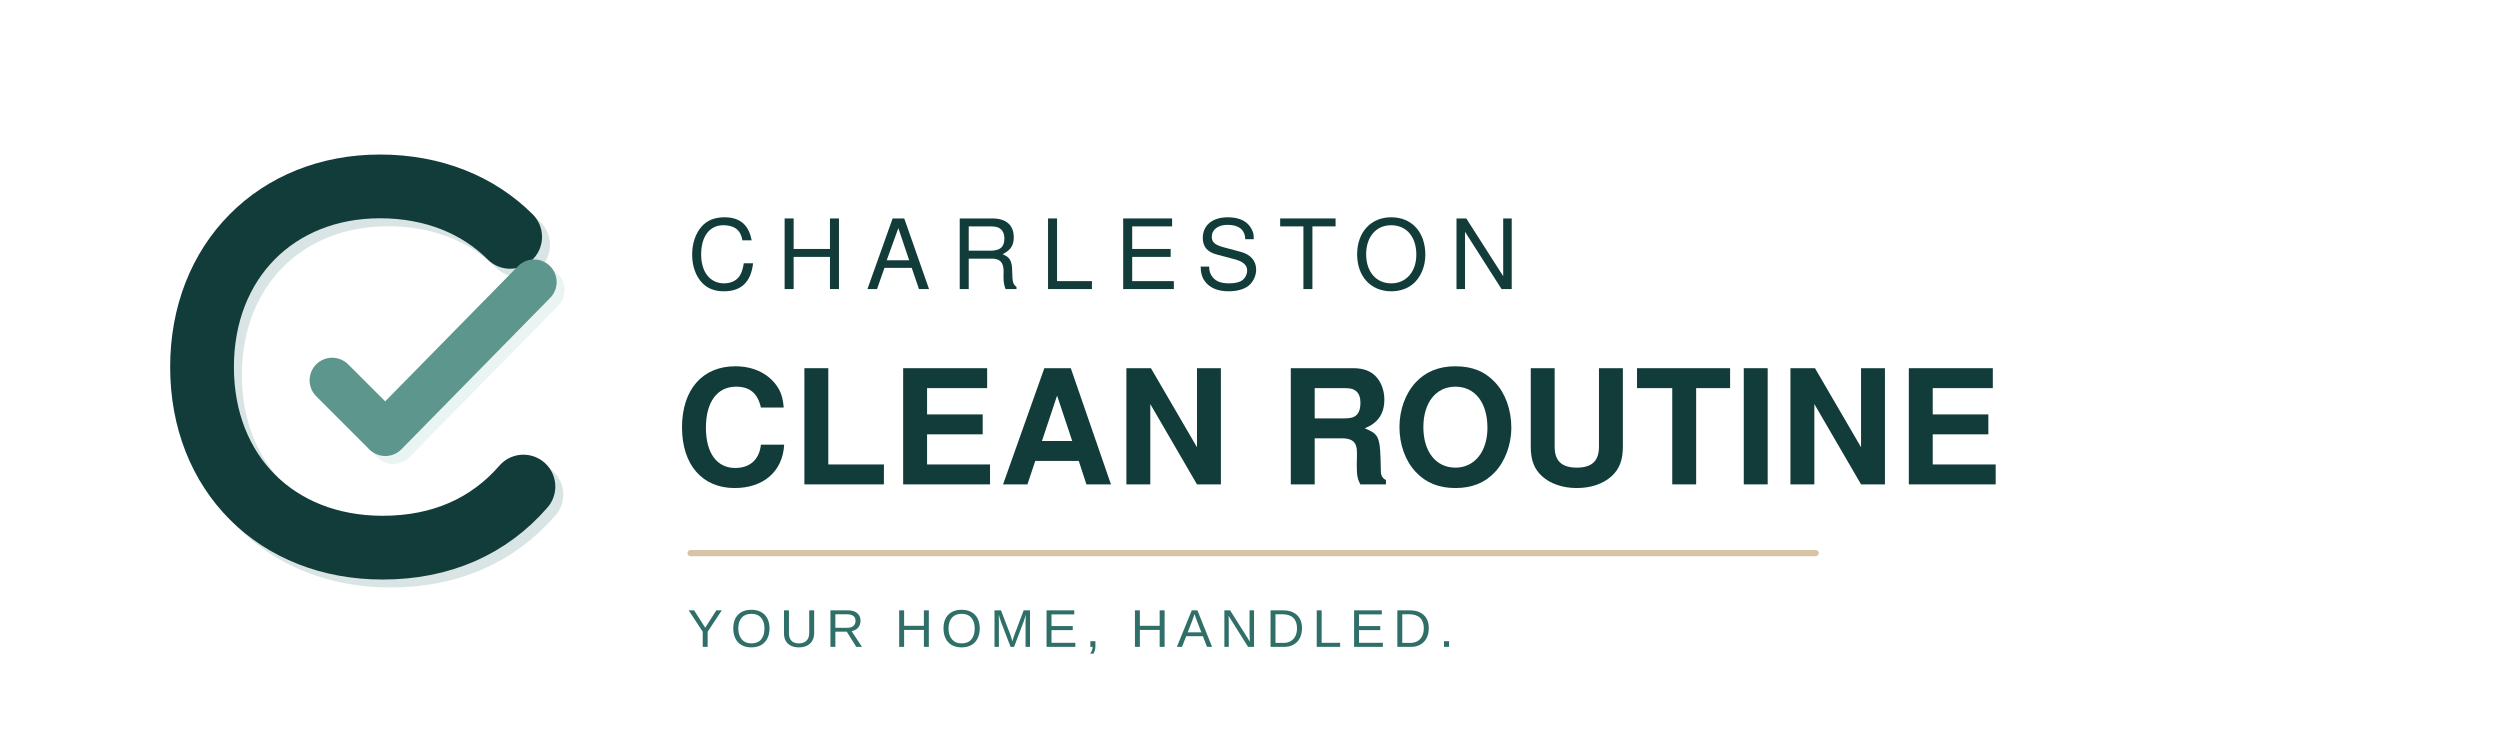
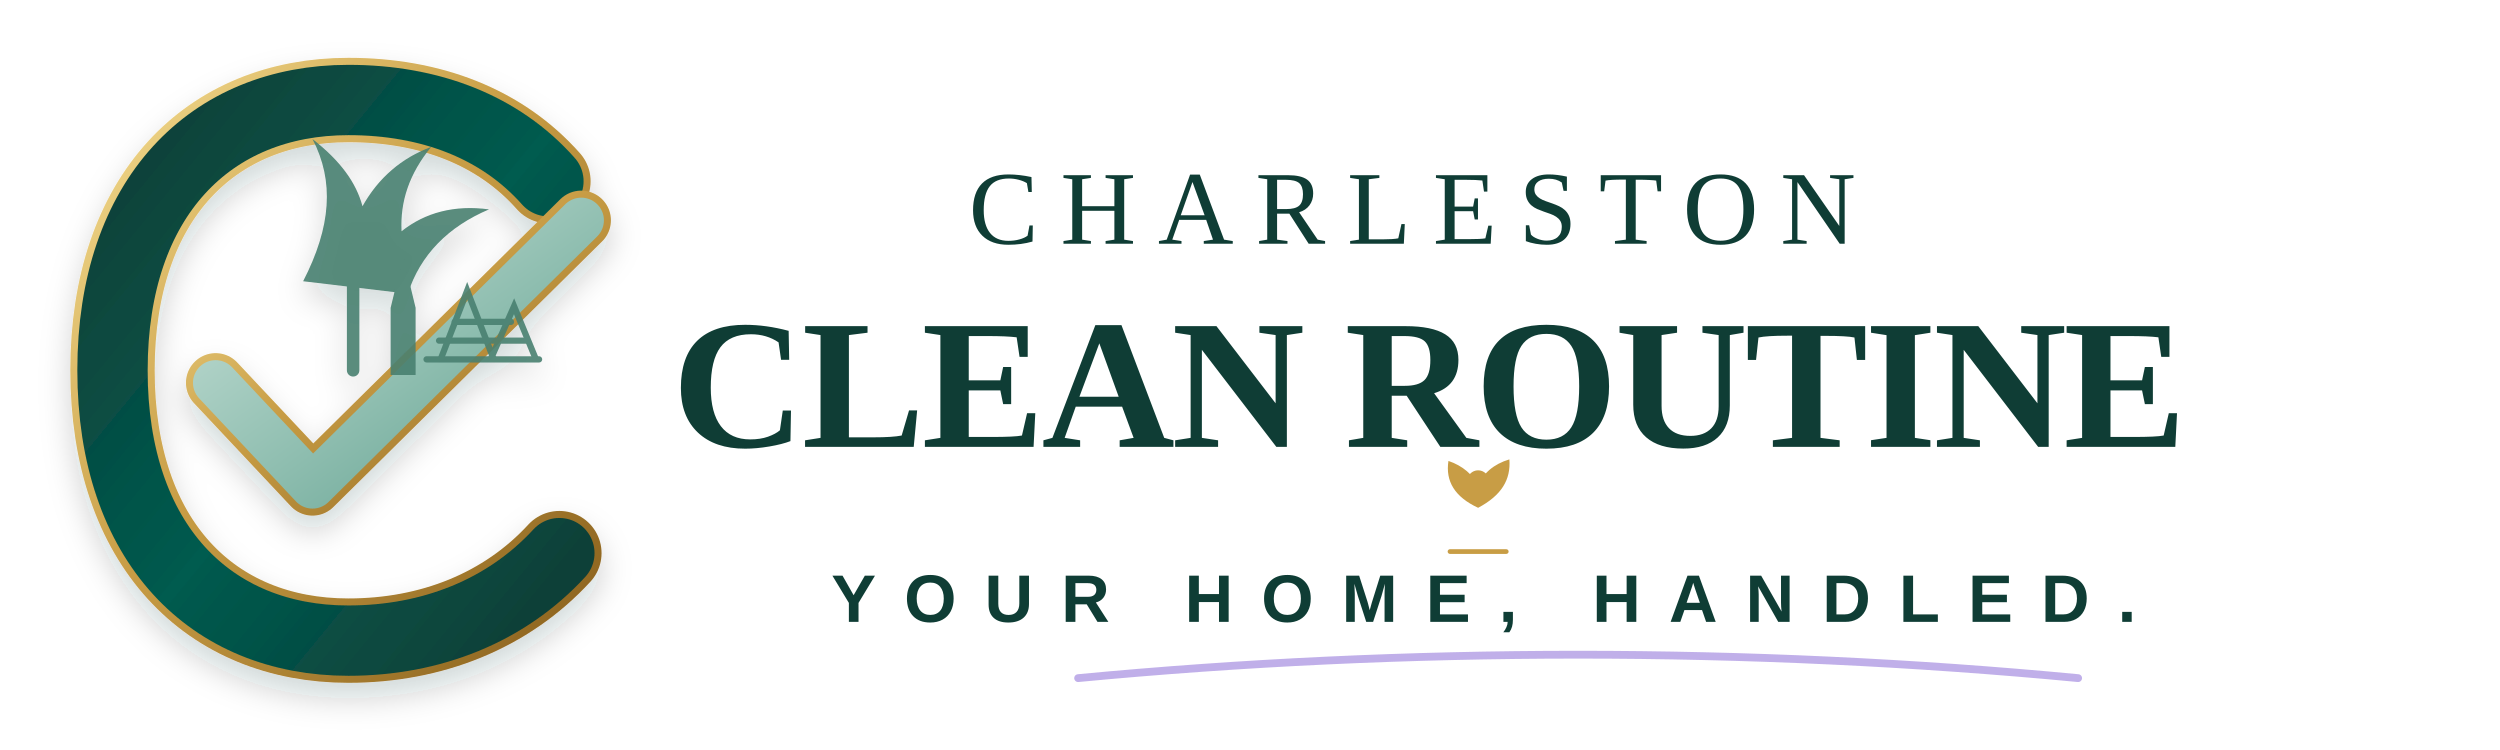
- <svg xmlns="http://www.w3.org/2000/svg" width="1600" height="480" viewBox="0 0 1600 480" role="img" aria-labelledby="title desc" version="1.1" id="svg20">
-   <defs id="defs24" />
-   <g transform="matrix(1.7,0,0,1.7,80,70)" id="g8">
-     <g opacity="0.18" transform="translate(3 3)">
-       <path d="M 145,48 C 133,36 116,29 96,29 57,29 29,57 29,97 c 0,40 28,68 68,68 22,0 40,-8 53,-23" fill="none" stroke="#2F6F68" stroke-width="24" stroke-linecap="round" />
-       <path d="m 78,102 20,20 56,-57" fill="none" stroke="#8CC2B8" stroke-width="17" stroke-linecap="round" stroke-linejoin="round" />
-     </g>
-     <path d="M 145,48 C 133,36 116,29 96,29 57,29 29,57 29,97 c 0,40 28,68 68,68 22,0 40,-8 53,-23" fill="none" stroke="#123c3a" stroke-width="24" stroke-linecap="round" id="path4" />
-     <path d="m 78,102 20,20 56,-57" fill="none" stroke="#5d968c" stroke-width="17" stroke-linecap="round" stroke-linejoin="round" id="path6" />
-   </g>
-   <g fill="#123c3a" font-family="'Nimbus Sans', Arial, Helvetica, sans-serif" id="g14">
-     <g aria-label="CHARLESTON" id="text10" style="font-size:62px;letter-spacing:13">
-       <path d="m 481.044,153.814 c -1.798,-9.92 -7.502,-14.756 -17.422,-14.756 -6.076,0 -10.974,1.922 -14.322,5.642 -4.092,4.464 -6.324,10.912 -6.324,18.228 0,7.44 2.294,13.826 6.51,18.228 3.534,3.596 7.998,5.27 13.888,5.27 11.036,0 17.236,-5.952 18.6,-17.918 h -5.952 c -0.496,3.1 -1.116,5.208 -2.046,7.006 -1.86,3.72 -5.704,5.828 -10.54,5.828 -8.99,0 -14.694,-7.192 -14.694,-18.476 0,-11.594 5.394,-18.724 14.198,-18.724 3.658,0 7.068,1.054 8.928,2.852 1.674,1.55 2.604,3.41 3.286,6.82 z" id="path26" />
-       <path d="M 531.182,164.416 V 185 h 5.766 v -45.198 h -5.766 v 19.53 h -23.25 v -19.53 h -5.766 V 185 h 5.766 v -20.584 z" id="path28" />
-       <path d="m 583.49,171.422 4.65,13.578 h 6.448 l -15.872,-45.198 h -7.44 l -16.12,45.198 h 6.138 l 4.774,-13.578 z m -1.612,-4.836 h -14.384 l 7.44,-20.584 z" id="path30" />
-       <path d="m 619.988,165.532 h 14.88 c 5.146,0 7.44,2.48 7.44,8.06 l -0.062,4.03 c 0,2.79 0.496,5.518 1.302,7.378 h 7.006 v -1.426 c -2.17,-1.488 -2.604,-3.1 -2.728,-9.114 -0.062,-7.44 -1.24,-9.672 -6.138,-11.78 5.084,-2.542 7.13,-5.58 7.13,-10.788 0,-7.812 -4.836,-12.09 -13.764,-12.09 h -20.832 V 185 h 5.766 z m 0,-5.084 v -15.562 h 13.95 c 3.224,0 5.084,0.496 6.51,1.736 1.55,1.302 2.356,3.348 2.356,6.014 0,5.394 -2.728,7.812 -8.866,7.812 z" id="path32" />
-       <path d="m 676.512,139.802 h -5.766 V 185 h 28.086 v -5.084 h -22.32 z" id="path34" />
-       <path d="m 724.604,164.416 h 24.614 v -5.084 h -24.614 v -14.446 h 25.544 v -5.084 h -31.31 V 185 h 32.426 v -5.084 h -26.66 z" id="path36" />
-       <path d="m 802.394,153.07 c 0,-3.1 -0.186,-3.968 -1.178,-6.076 -2.48,-5.208 -7.75,-7.936 -15.376,-7.936 -9.92,0 -16.058,5.084 -16.058,13.268 0,5.518 2.914,8.99 8.866,10.54 l 11.222,2.976 c 5.766,1.488 8.308,3.782 8.308,7.316 0,2.418 -1.302,4.898 -3.224,6.262 -1.798,1.302 -4.65,1.922 -8.308,1.922 -4.96,0 -8.246,-1.178 -10.416,-3.782 -1.674,-1.984 -2.418,-4.154 -2.356,-6.944 h -5.456 c 0.062,4.154 0.868,6.882 2.666,9.362 3.1,4.278 8.308,6.448 15.19,6.448 5.394,0 9.796,-1.24 12.71,-3.472 3.038,-2.418 4.96,-6.448 4.96,-10.354 0,-5.58 -3.472,-9.672 -9.61,-11.346 l -11.346,-3.038 c -5.456,-1.488 -7.44,-3.224 -7.44,-6.696 0,-4.588 4.03,-7.626 10.106,-7.626 7.192,0 11.222,3.224 11.284,9.176 z" id="path38" />
-       <path d="m 839.946,144.886 h 14.818 v -5.084 h -35.464 v 5.084 h 14.88 V 185 h 5.766 z" id="path40" />
-       <path d="m 890.332,139.058 c -12.958,0 -21.762,9.548 -21.762,23.684 0,14.198 8.742,23.684 21.824,23.684 5.518,0 10.354,-1.674 14.012,-4.774 4.898,-4.154 7.812,-11.16 7.812,-18.538 0,-14.57 -8.618,-24.056 -21.886,-24.056 z m 0,5.084 c 9.796,0 16.12,7.378 16.12,18.848 0,10.912 -6.51,18.352 -16.058,18.352 -9.672,0 -16.058,-7.44 -16.058,-18.6 0,-11.16 6.386,-18.6 15.996,-18.6 z" id="path42" />
-       <path d="m 967.502,139.802 h -5.456 v 36.952 l -23.622,-36.952 h -6.262 V 185 h 5.456 v -36.642 l 23.374,36.642 h 6.51 z" id="path44" />
-     </g>
-     <g aria-label="CLEAN ROUTINE" id="text12" style="font-weight:700;font-size:102px;letter-spacing:1">
-       <path d="m 501.564,260.836 c -0.51,-6.426 -1.836,-10.506 -4.998,-14.688 -5.712,-7.548 -14.892,-11.73 -26.01,-11.73 -21.012,0 -34.068,14.994 -34.068,39.066 0,23.97 12.954,38.862 33.66,38.862 18.564,0 30.804,-10.71 31.722,-27.744 h -14.892 c -1.02,9.486 -6.936,14.892 -16.422,14.892 -11.832,0 -18.768,-9.588 -18.768,-25.806 0,-16.422 7.242,-26.214 19.278,-26.214 8.874,0 13.872,4.284 15.912,13.362 z" id="path47" />
-       <path d="m 530.104,235.642 h -15.3 V 310 h 50.898 v -12.75 h -35.598 z" id="path49" />
-       <path d="m 593.324,277.972 h 35.598 v -12.75 h -35.598 v -16.83 h 38.454 v -12.75 h -53.754 V 310 h 55.59 v -12.75 h -40.29 z" id="path51" />
-       <path d="m 690.408,295.006 4.896,14.994 h 15.708 l -25.704,-74.358 h -16.932 L 641.958,310 h 15.606 l 4.998,-14.994 z m -4.182,-12.75 h -19.38 l 9.69,-29.07 z" id="path53" />
-       <path d="m 766.072,310 h 15.3 v -74.358 h -15.3 v 50.592 l -29.478,-50.592 h -15.708 V 310 h 15.3 v -51.408 z" id="path55" />
-       <path d="m 841.41,280.522 h 17.544 c 6.63,0 9.486,2.652 9.486,8.772 v 3.06 c -0.102,1.938 -0.102,3.774 -0.102,4.896 0,7.038 0.408,9.18 2.244,12.75 h 16.422 v -2.754 c -2.346,-1.326 -3.264,-2.856 -3.264,-6.12 -0.408,-21.93 -0.816,-22.95 -10.302,-27.03 8.364,-3.264 12.546,-9.282 12.546,-18.36 0,-5.916 -2.04,-11.322 -5.61,-14.994 -3.366,-3.468 -8.058,-5.1 -14.382,-5.1 h -39.882 V 310 h 15.3 z m 0,-12.75 v -19.38 h 18.462 c 4.386,0 6.12,0.408 8.058,1.938 1.836,1.53 2.754,4.08 2.754,7.548 0,3.57 -0.918,6.426 -2.754,7.956 -1.734,1.428 -3.672,1.938 -8.058,1.938 z" id="path57" />
-       <path d="m 931.354,234.418 c -10.404,0 -18.972,3.468 -25.296,10.302 -6.63,7.14 -10.404,17.544 -10.404,28.662 0,11.118 3.774,21.624 10.404,28.662 6.426,6.936 14.79,10.302 25.398,10.302 10.608,0 18.972,-3.366 25.398,-10.302 6.426,-6.834 10.404,-17.646 10.404,-28.152 0,-11.628 -3.774,-22.134 -10.404,-29.172 -6.528,-7.038 -14.688,-10.302 -25.5,-10.302 z m 0.102,13.056 c 12.546,0 20.502,10.2 20.502,26.316 0,15.3 -8.262,25.5 -20.502,25.5 -12.444,0 -20.502,-10.2 -20.502,-25.908 0,-15.708 8.058,-25.908 20.502,-25.908 z" id="path59" />
-       <path d="m 1023.338,235.642 v 50.388 c 0,8.976 -4.59,13.26 -14.178,13.26 -9.588,0 -14.178,-4.284 -14.178,-13.26 v -50.388 h -15.3 v 50.388 c 0,8.364 2.244,14.28 7.242,18.768 5.406,4.896 13.26,7.548 22.236,7.548 8.976,0 16.83,-2.652 22.236,-7.548 4.998,-4.488 7.242,-10.404 7.242,-18.768 v -50.388 z" id="path61" />
-       <path d="m 1085.538,248.392 h 21.726 v -12.75 h -59.568 v 12.75 h 22.542 V 310 h 15.3 z" id="path63" />
-       <path d="m 1131.316,235.642 h -15.3 V 310 h 15.3 z" id="path65" />
-       <path d="m 1191.068,310 h 15.3 v -74.358 h -15.3 v 50.592 l -29.478,-50.592 h -15.708 V 310 h 15.3 v -51.408 z" id="path67" />
-       <path d="m 1236.948,277.972 h 35.598 v -12.75 h -35.598 v -16.83 h 38.454 v -12.75 h -53.754 V 310 h 55.59 v -12.75 h -40.29 z" id="path69" />
+ <svg xmlns="http://www.w3.org/2000/svg" viewBox="0 0 1600 480" role="img" aria-labelledby="title desc">
+   <defs>
+     <linearGradient id="gC" x1="0" y1="0" x2="1" y2="1">
+       <stop offset="0" stop-color="#0f3d35" />
+       <stop offset="0.52" stop-color="#005b4f" />
+       <stop offset="1" stop-color="#0f3d35" />
+     </linearGradient>
+     <linearGradient id="gCheck" x1="0" y1="0" x2="1" y2="1">
+       <stop offset="0" stop-color="#c8e1d8" />
+       <stop offset="0.55" stop-color="#8fbeb0" />
+       <stop offset="1" stop-color="#5f9f8e" />
+     </linearGradient>
+     <linearGradient id="gold" x1="0" y1="0" x2="1" y2="1">
+       <stop offset="0" stop-color="#f1d88b" />
+       <stop offset="0.45" stop-color="#c89d45" />
+       <stop offset="1" stop-color="#8f6621" />
+     </linearGradient>
+     <filter id="soft" x="-20%" y="-20%" width="140%" height="140%">
+       <feDropShadow dx="0" dy="10" stdDeviation="10" flood-color="#0b332d" flood-opacity=".18" />
+     </filter>
+   </defs>
+   <g transform="translate(44 38)" filter="url(#soft)">
+     <path d="M307 78C276 43 231 26 179 26 91 26 28 88 28 199c0 111 63 173 151 173 53 0 101-19 135-56" fill="none" stroke="url(#gold)" stroke-width="54" stroke-linecap="round" />
+     <path d="M307 78C276 43 231 26 179 26 91 26 28 88 28 199c0 111 63 173 151 173 53 0 101-19 135-56" fill="none" stroke="url(#gC)" stroke-width="45" stroke-linecap="round" />
+     <path d="M94 207l62 66L328 103" fill="none" stroke="url(#gold)" stroke-width="38" stroke-linecap="round" stroke-linejoin="round" />
+     <path d="M94 207l62 66L328 103" fill="none" stroke="url(#gCheck)" stroke-width="29" stroke-linecap="round" stroke-linejoin="round" />
+     <g fill="#497f70" opacity=".9">
+       <path d="M150 142c18-35 20-64 6-91 18 14 28 28 32 43 10-18 25-31 44-38-14 17-20 35-19 54 15-12 34-17 56-14-26 11-44 29-52 54z" />
+       <rect x="178" y="124" width="8" height="79" rx="4" />
+       <path d="M229 192h72M237 180h56M247 168h36" fill="none" stroke="#497f70" stroke-width="4" stroke-linecap="round" />
+       <path d="M238 192l17-44 17 44M270 192l15-34 14 34" fill="none" stroke="#497f70" stroke-width="4" />
+       <path d="M206 159h16v43h-16zM214 126l8 33h-16z" />
    </g>
  </g>
-   <rect x="440" y="352" width="724" height="4" rx="2" fill="#D7C3A5" id="rect16" />
-   <text x="440" y="414" aria-label="Your Home, Handled." style="font-weight:500;font-size:34px;font-family:Arial, Helvetica, sans-serif;letter-spacing:5px;fill:#2f6f68">YOUR HOME, HANDLED.</text>
+   <g transform="translate(430 88)">
+     <line x1="0" y1="48" x2="170" y2="48" stroke="url(#gold)" stroke-width="4" />
+     <text x="190" y="68" fill="#0f3d35" font-family="Georgia, 'Times New Roman', serif" font-size="67" letter-spacing="14">CHARLESTON</text>
+     <line x1="914" y1="48" x2="1080" y2="48" stroke="url(#gold)" stroke-width="4" />
+     <text x="0" y="198" fill="#0f3d35" font-family="Georgia, 'Times New Roman', serif" font-size="118" font-weight="700" letter-spacing="-2">CLEAN ROUTINE</text>
+     <line x1="0" y1="236" x2="480" y2="236" stroke="url(#gold)" stroke-width="4" />
+     <g transform="translate(516 220)">
+       <circle cx="0" cy="0" r="7" fill="#c89d45" />
+       <path d="M0 13v32M0 17c-15-7-21-17-19-30 9 3 16 9 19 16 3-8 10-14 20-17 1 13-5 23-20 31z" fill="#c89d45" />
+       <path d="M-18 45h36" stroke="#c89d45" stroke-width="3" stroke-linecap="round" />
+     </g>
+     <line x1="552" y1="236" x2="1080" y2="236" stroke="url(#gold)" stroke-width="4" />
+     <text x="102" y="310" fill="#0f3d35" font-family="Arial, Helvetica, sans-serif" font-size="43" font-weight="600" letter-spacing="18">YOUR HOME, HANDLED.</text>
+     <path d="M260 346C470 326 690 326 900 346" fill="none" stroke="#b9a6e7" stroke-width="5" stroke-linecap="round" opacity=".9" />
+   </g>
</svg>
